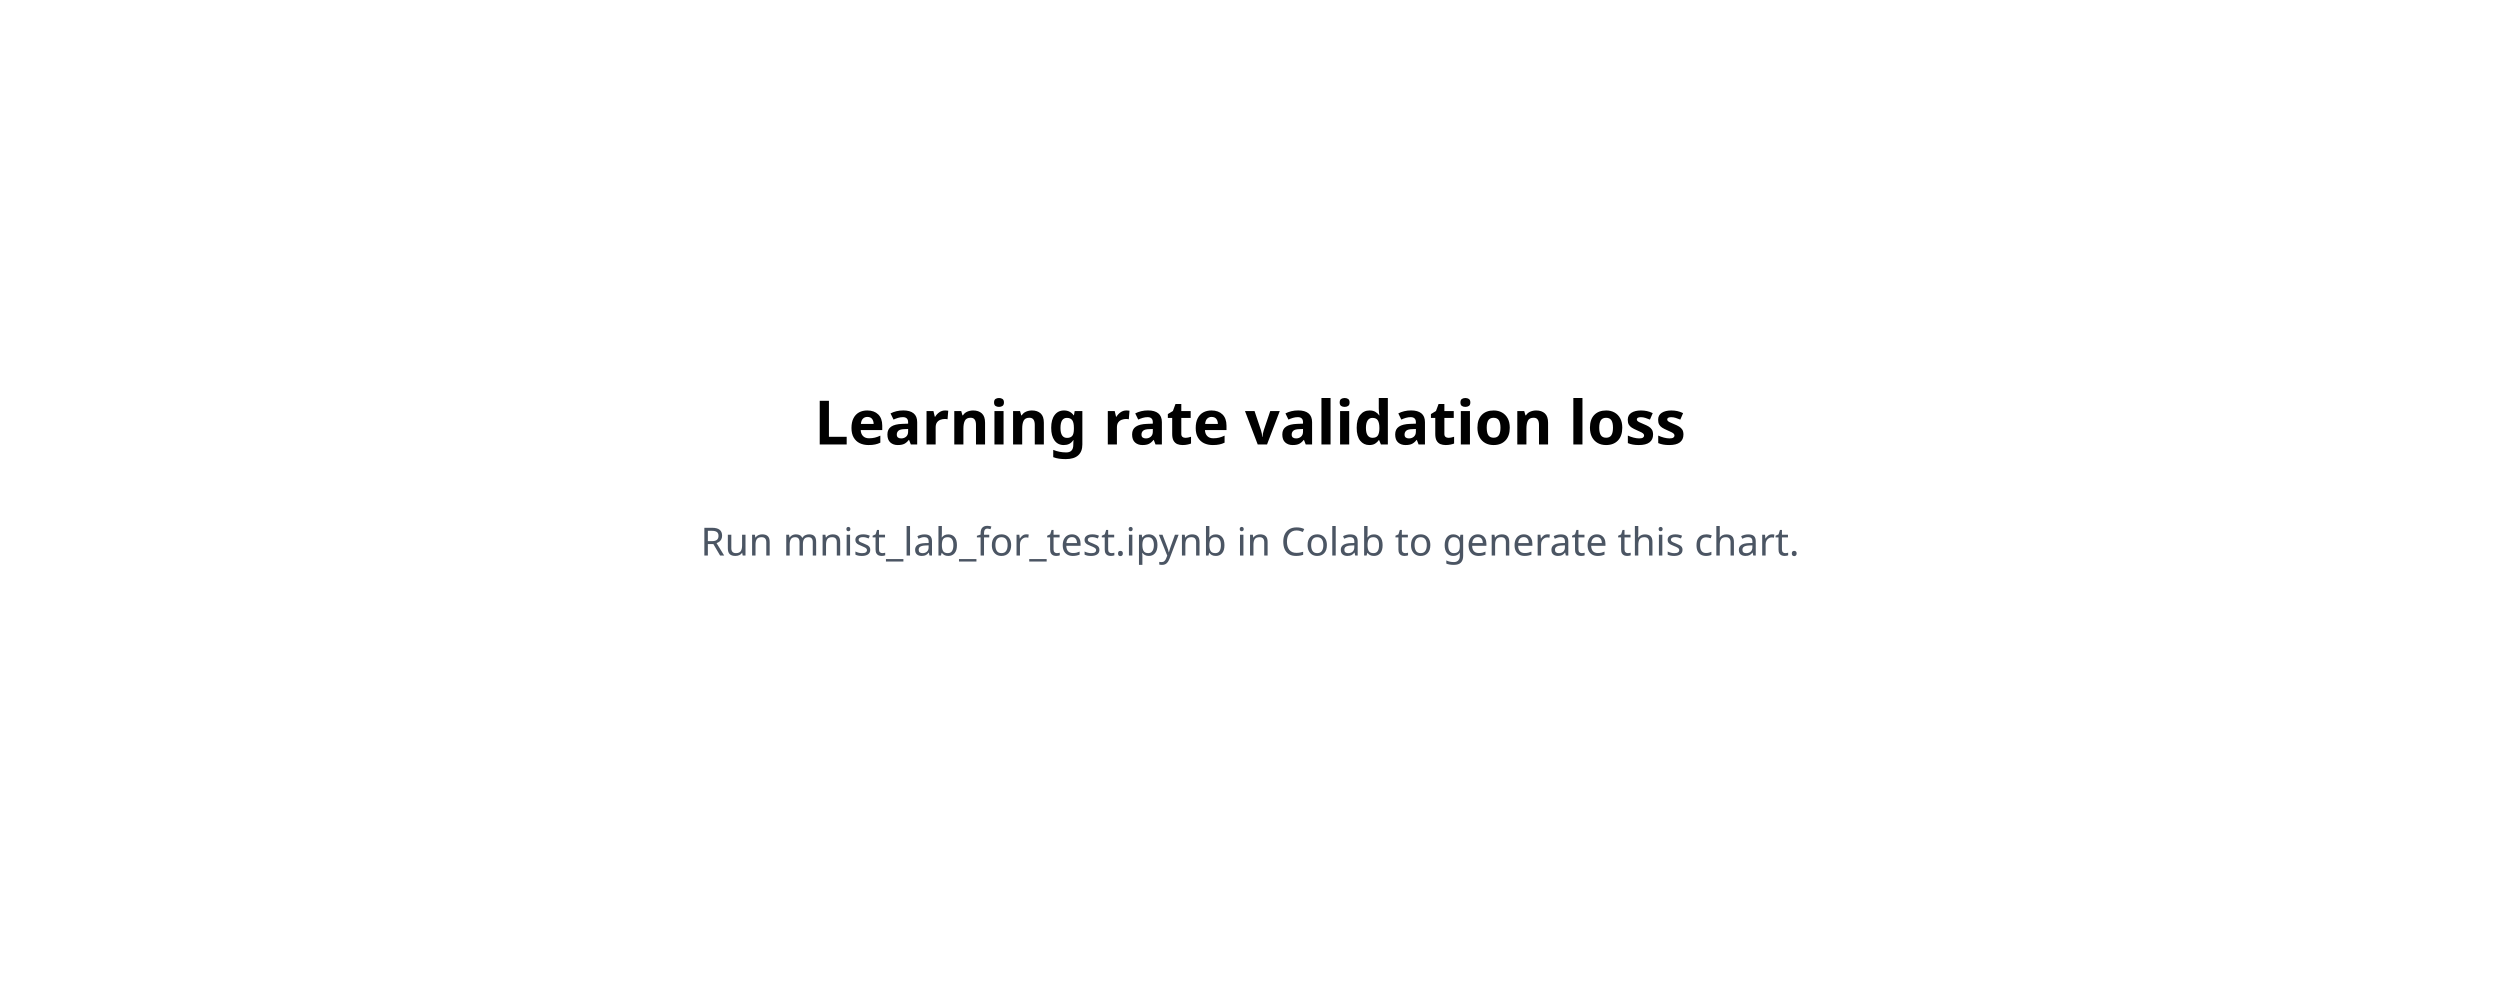
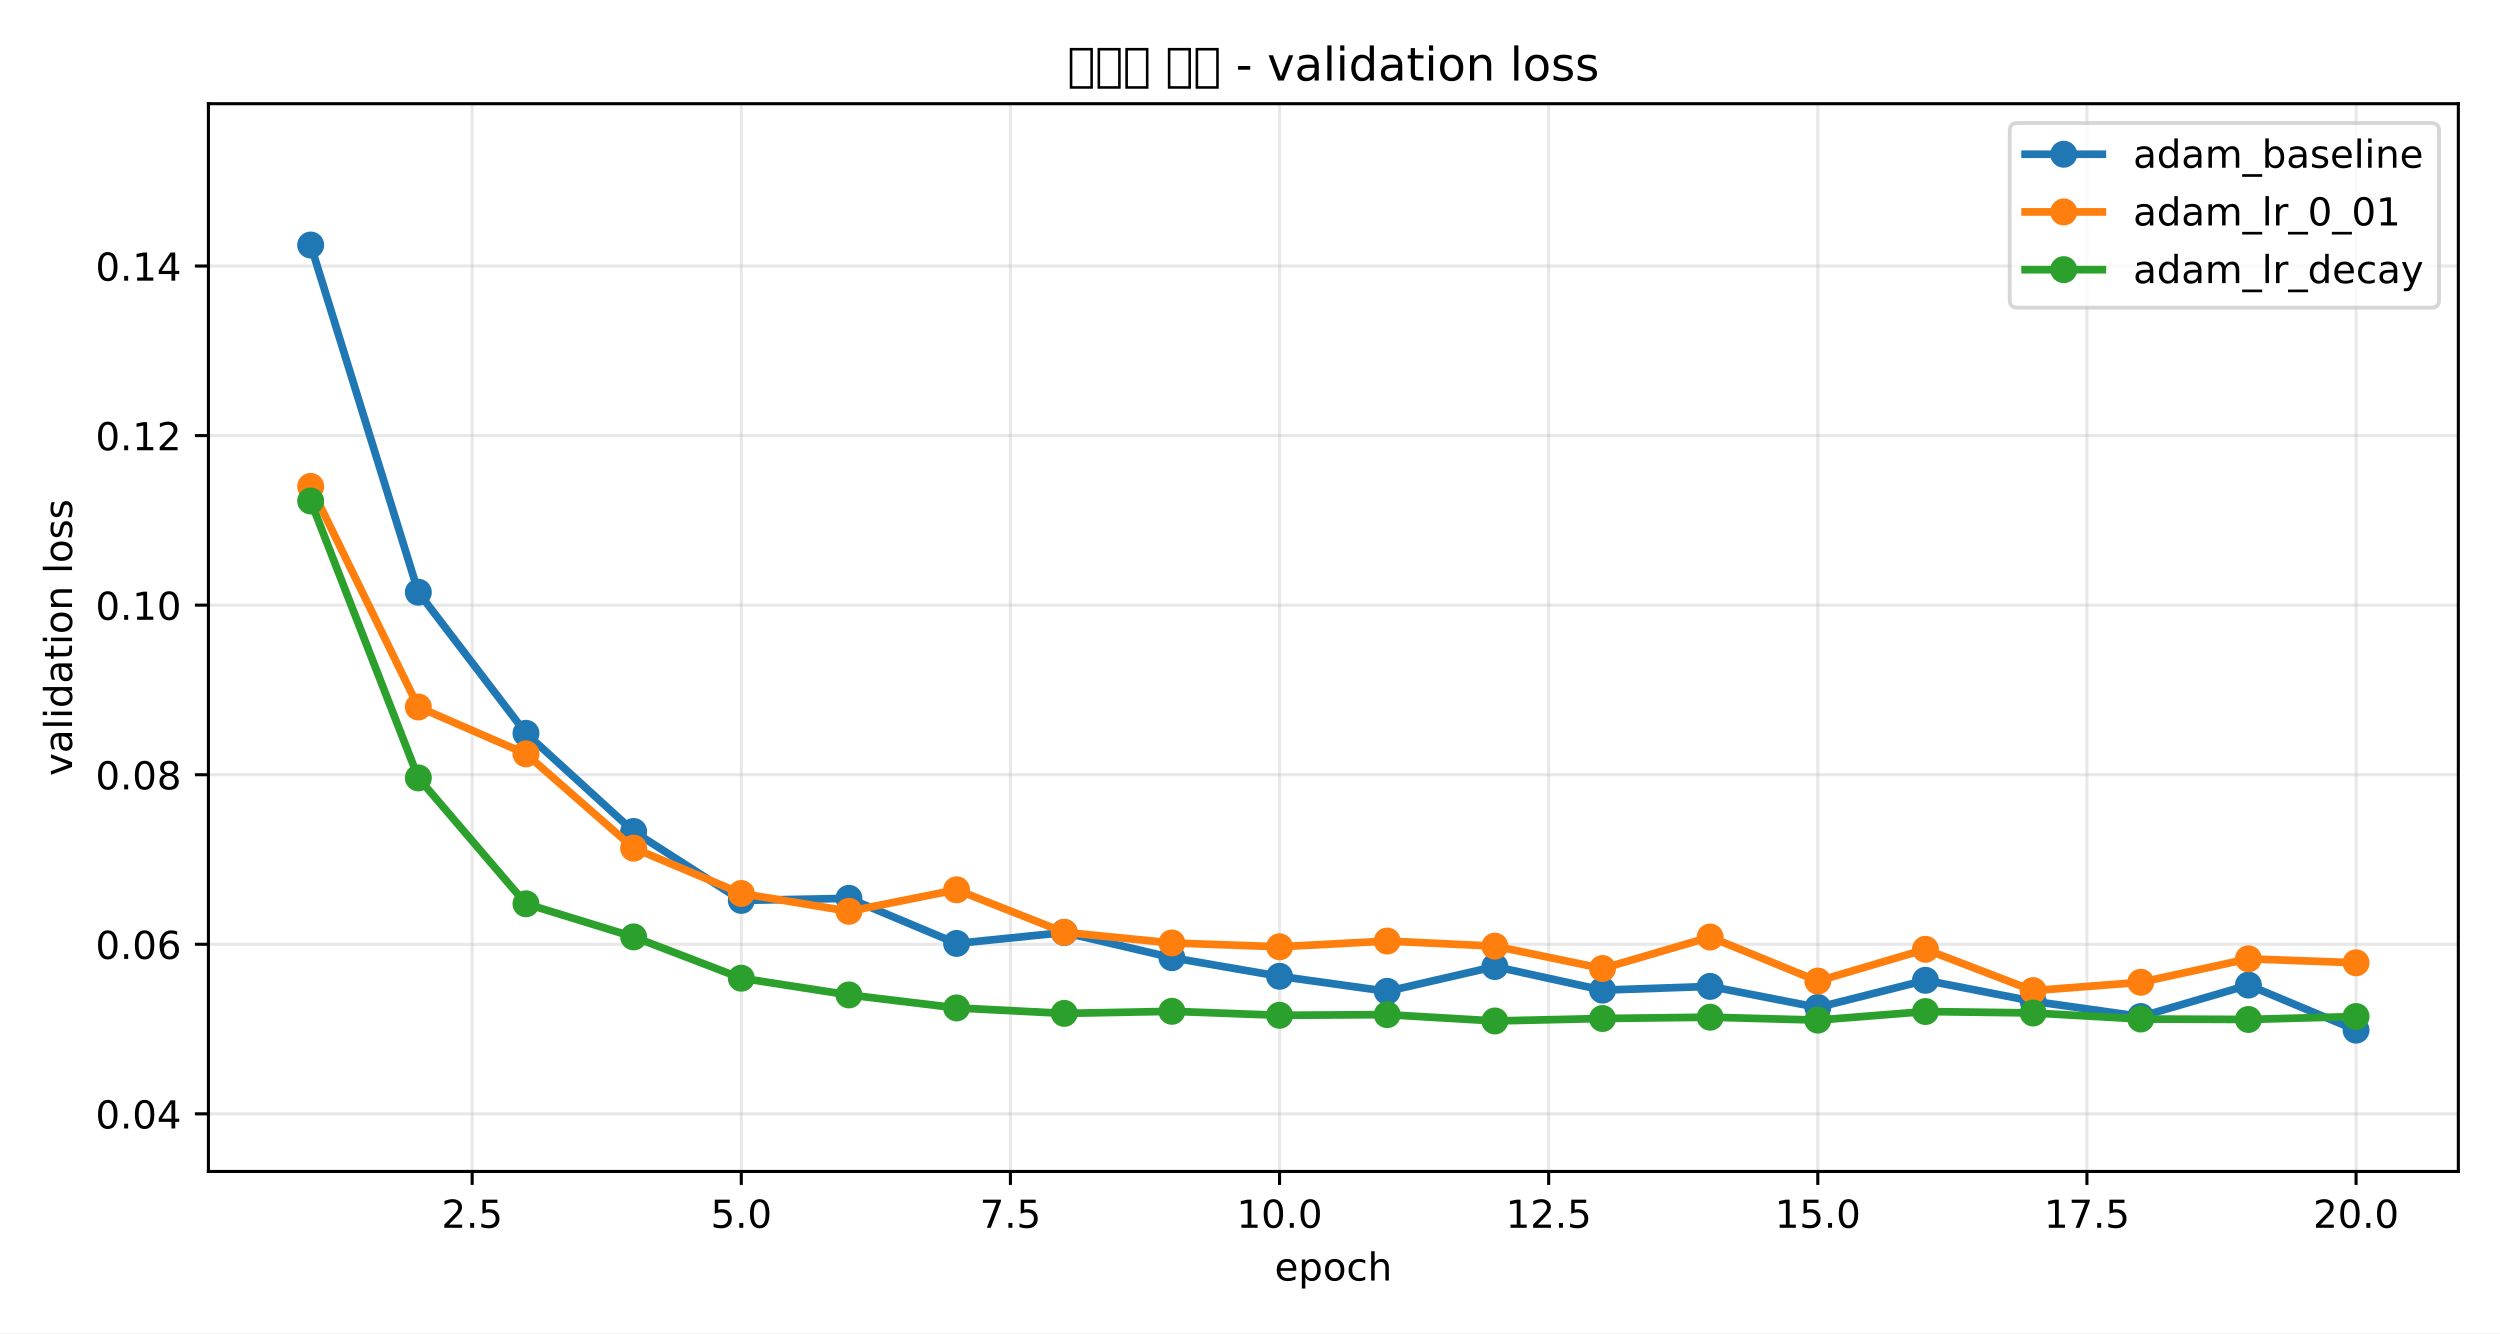
- <svg xmlns="http://www.w3.org/2000/svg" width="900" height="360" viewBox="0 0 900 360" role="img">
-   <rect width="100%" height="100%" fill="#ffffff" />
-   <text x="450" y="160" text-anchor="middle" font-family="sans-serif" font-size="22" font-weight="700">Learning rate validation loss</text>
-   <text x="450" y="200" text-anchor="middle" font-family="sans-serif" font-size="14" fill="#4b5563">Run mnist_lab_for_test.ipynb in Colab to generate this chart.</text>
+ <svg xmlns="http://www.w3.org/2000/svg" xmlns:xlink="http://www.w3.org/1999/xlink" width="648pt" height="345.6pt" viewBox="0 0 648 345.6" version="1.1">
+   <defs>
+     <style type="text/css">*{stroke-linejoin: round; stroke-linecap: butt}</style>
+   </defs>
+   <g id="figure_1">
+     <g id="patch_1">
+       <path d="M 0 345.6 L 648 345.6 L 648 0 L 0 0 z " style="fill: #ffffff" />
+     </g>
+     <g id="axes_1">
+       <g id="patch_2">
+         <path d="M 54.02 303.64 L 637.2 303.64 L 637.2 26.88 L 54.02 26.88 z " style="fill: #ffffff" />
+       </g>
+       <g id="matplotlib.axis_1">
+         <g id="xtick_1">
+           <g id="line2d_1">
+             <path d="M 122.383 303.64 L 122.383 26.88 " clip-path="url(#p89ee1fbe6e)" style="fill: none; stroke: #b0b0b0; stroke-opacity: 0.3; stroke-width: 0.8; stroke-linecap: square" />
+           </g>
+           <g id="line2d_2">
+             <defs>
+               <path id="m2cfaa2ba44" d="M 0 0 L 0 3.5 " style="stroke: #000000; stroke-width: 0.8" />
+             </defs>
+             <g>
+               <use xlink:href="#m2cfaa2ba44" x="122.383" y="303.64" style="stroke: #000000; stroke-width: 0.8" />
+             </g>
+           </g>
+           <g id="text_1">
+             <g transform="translate(114.4316 318.2384) scale(0.1 -0.1)">
+               <defs>
+                 <path id="DejaVuSans-32" d="M 1228 531 L 3431 531 L 3431 0 L 469 0 L 469 531 Q 828 903 1448 1529 Q 2069 2156 2228 2338 Q 2531 2678 2651 2914 Q 2772 3150 2772 3378 Q 2772 3750 2511 3984 Q 2250 4219 1831 4219 Q 1534 4219 1204 4116 Q 875 4013 500 3803 L 500 4441 Q 881 4594 1212 4672 Q 1544 4750 1819 4750 Q 2544 4750 2975 4387 Q 3406 4025 3406 3419 Q 3406 3131 3298 2873 Q 3191 2616 2906 2266 Q 2828 2175 2409 1742 Q 1991 1309 1228 531 z " transform="scale(0.015625)" />
+                 <path id="DejaVuSans-2e" d="M 684 794 L 1344 794 L 1344 0 L 684 0 L 684 794 z " transform="scale(0.015625)" />
+                 <path id="DejaVuSans-35" d="M 691 4666 L 3169 4666 L 3169 4134 L 1269 4134 L 1269 2991 Q 1406 3038 1543 3061 Q 1681 3084 1819 3084 Q 2600 3084 3056 2656 Q 3513 2228 3513 1497 Q 3513 744 3044 326 Q 2575 -91 1722 -91 Q 1428 -91 1123 -41 Q 819 9 494 109 L 494 744 Q 775 591 1075 516 Q 1375 441 1709 441 Q 2250 441 2565 725 Q 2881 1009 2881 1497 Q 2881 1984 2565 2268 Q 2250 2553 1709 2553 Q 1456 2553 1204 2497 Q 953 2441 691 2322 L 691 4666 z " transform="scale(0.015625)" />
+               </defs>
+               <use xlink:href="#DejaVuSans-32" />
+               <use xlink:href="#DejaVuSans-2e" transform="translate(63.62305 0)" />
+               <use xlink:href="#DejaVuSans-35" transform="translate(95.41016 0)" />
+             </g>
+           </g>
+         </g>
+         <g id="xtick_2">
+           <g id="line2d_3">
+             <path d="M 192.142 303.64 L 192.142 26.88 " clip-path="url(#p89ee1fbe6e)" style="fill: none; stroke: #b0b0b0; stroke-opacity: 0.3; stroke-width: 0.8; stroke-linecap: square" />
+           </g>
+           <g id="line2d_4">
+             <g>
+               <use xlink:href="#m2cfaa2ba44" x="192.142" y="303.64" style="stroke: #000000; stroke-width: 0.8" />
+             </g>
+           </g>
+           <g id="text_2">
+             <g transform="translate(184.19 318.2384) scale(0.1 -0.1)">
+               <defs>
+                 <path id="DejaVuSans-30" d="M 2034 4250 Q 1547 4250 1301 3770 Q 1056 3291 1056 2328 Q 1056 1369 1301 889 Q 1547 409 2034 409 Q 2525 409 2770 889 Q 3016 1369 3016 2328 Q 3016 3291 2770 3770 Q 2525 4250 2034 4250 z M 2034 4750 Q 2819 4750 3233 4129 Q 3647 3509 3647 2328 Q 3647 1150 3233 529 Q 2819 -91 2034 -91 Q 1250 -91 836 529 Q 422 1150 422 2328 Q 422 3509 836 4129 Q 1250 4750 2034 4750 z " transform="scale(0.015625)" />
+               </defs>
+               <use xlink:href="#DejaVuSans-35" />
+               <use xlink:href="#DejaVuSans-2e" transform="translate(63.62305 0)" />
+               <use xlink:href="#DejaVuSans-30" transform="translate(95.41016 0)" />
+             </g>
+           </g>
+         </g>
+         <g id="xtick_3">
+           <g id="line2d_5">
+             <path d="M 261.9 303.64 L 261.9 26.88 " clip-path="url(#p89ee1fbe6e)" style="fill: none; stroke: #b0b0b0; stroke-opacity: 0.3; stroke-width: 0.8; stroke-linecap: square" />
+           </g>
+           <g id="line2d_6">
+             <g>
+               <use xlink:href="#m2cfaa2ba44" x="261.9" y="303.64" style="stroke: #000000; stroke-width: 0.8" />
+             </g>
+           </g>
+           <g id="text_3">
+             <g transform="translate(253.9484 318.2384) scale(0.1 -0.1)">
+               <defs>
+                 <path id="DejaVuSans-37" d="M 525 4666 L 3525 4666 L 3525 4397 L 1831 0 L 1172 0 L 2766 4134 L 525 4134 L 525 4666 z " transform="scale(0.015625)" />
+               </defs>
+               <use xlink:href="#DejaVuSans-37" />
+               <use xlink:href="#DejaVuSans-2e" transform="translate(63.62305 0)" />
+               <use xlink:href="#DejaVuSans-35" transform="translate(95.41016 0)" />
+             </g>
+           </g>
+         </g>
+         <g id="xtick_4">
+           <g id="line2d_7">
+             <path d="M 331.658 303.64 L 331.658 26.88 " clip-path="url(#p89ee1fbe6e)" style="fill: none; stroke: #b0b0b0; stroke-opacity: 0.3; stroke-width: 0.8; stroke-linecap: square" />
+           </g>
+           <g id="line2d_8">
+             <g>
+               <use xlink:href="#m2cfaa2ba44" x="331.658" y="303.64" style="stroke: #000000; stroke-width: 0.8" />
+             </g>
+           </g>
+           <g id="text_4">
+             <g transform="translate(320.5255 318.2384) scale(0.1 -0.1)">
+               <defs>
+                 <path id="DejaVuSans-31" d="M 794 531 L 1825 531 L 1825 4091 L 703 3866 L 703 4441 L 1819 4666 L 2450 4666 L 2450 531 L 3481 531 L 3481 0 L 794 0 L 794 531 z " transform="scale(0.015625)" />
+               </defs>
+               <use xlink:href="#DejaVuSans-31" />
+               <use xlink:href="#DejaVuSans-30" transform="translate(63.62305 0)" />
+               <use xlink:href="#DejaVuSans-2e" transform="translate(127.2461 0)" />
+               <use xlink:href="#DejaVuSans-30" transform="translate(159.0332 0)" />
+             </g>
+           </g>
+         </g>
+         <g id="xtick_5">
+           <g id="line2d_9">
+             <path d="M 401.417 303.64 L 401.417 26.88 " clip-path="url(#p89ee1fbe6e)" style="fill: none; stroke: #b0b0b0; stroke-opacity: 0.3; stroke-width: 0.8; stroke-linecap: square" />
+           </g>
+           <g id="line2d_10">
+             <g>
+               <use xlink:href="#m2cfaa2ba44" x="401.417" y="303.64" style="stroke: #000000; stroke-width: 0.8" />
+             </g>
+           </g>
+           <g id="text_5">
+             <g transform="translate(390.2839 318.2384) scale(0.1 -0.1)">
+               <use xlink:href="#DejaVuSans-31" />
+               <use xlink:href="#DejaVuSans-32" transform="translate(63.62305 0)" />
+               <use xlink:href="#DejaVuSans-2e" transform="translate(127.2461 0)" />
+               <use xlink:href="#DejaVuSans-35" transform="translate(159.0332 0)" />
+             </g>
+           </g>
+         </g>
+         <g id="xtick_6">
+           <g id="line2d_11">
+             <path d="M 471.175 303.64 L 471.175 26.88 " clip-path="url(#p89ee1fbe6e)" style="fill: none; stroke: #b0b0b0; stroke-opacity: 0.3; stroke-width: 0.8; stroke-linecap: square" />
+           </g>
+           <g id="line2d_12">
+             <g>
+               <use xlink:href="#m2cfaa2ba44" x="471.175" y="303.64" style="stroke: #000000; stroke-width: 0.8" />
+             </g>
+           </g>
+           <g id="text_6">
+             <g transform="translate(460.0423 318.2384) scale(0.1 -0.1)">
+               <use xlink:href="#DejaVuSans-31" />
+               <use xlink:href="#DejaVuSans-35" transform="translate(63.62305 0)" />
+               <use xlink:href="#DejaVuSans-2e" transform="translate(127.2461 0)" />
+               <use xlink:href="#DejaVuSans-30" transform="translate(159.0332 0)" />
+             </g>
+           </g>
+         </g>
+         <g id="xtick_7">
+           <g id="line2d_13">
+             <path d="M 540.933 303.64 L 540.933 26.88 " clip-path="url(#p89ee1fbe6e)" style="fill: none; stroke: #b0b0b0; stroke-opacity: 0.3; stroke-width: 0.8; stroke-linecap: square" />
+           </g>
+           <g id="line2d_14">
+             <g>
+               <use xlink:href="#m2cfaa2ba44" x="540.933" y="303.64" style="stroke: #000000; stroke-width: 0.8" />
+             </g>
+           </g>
+           <g id="text_7">
+             <g transform="translate(529.8006 318.2384) scale(0.1 -0.1)">
+               <use xlink:href="#DejaVuSans-31" />
+               <use xlink:href="#DejaVuSans-37" transform="translate(63.62305 0)" />
+               <use xlink:href="#DejaVuSans-2e" transform="translate(127.2461 0)" />
+               <use xlink:href="#DejaVuSans-35" transform="translate(159.0332 0)" />
+             </g>
+           </g>
+         </g>
+         <g id="xtick_8">
+           <g id="line2d_15">
+             <path d="M 610.692 303.64 L 610.692 26.88 " clip-path="url(#p89ee1fbe6e)" style="fill: none; stroke: #b0b0b0; stroke-opacity: 0.3; stroke-width: 0.8; stroke-linecap: square" />
+           </g>
+           <g id="line2d_16">
+             <g>
+               <use xlink:href="#m2cfaa2ba44" x="610.692" y="303.64" style="stroke: #000000; stroke-width: 0.8" />
+             </g>
+           </g>
+           <g id="text_8">
+             <g transform="translate(599.559 318.2384) scale(0.1 -0.1)">
+               <use xlink:href="#DejaVuSans-32" />
+               <use xlink:href="#DejaVuSans-30" transform="translate(63.62305 0)" />
+               <use xlink:href="#DejaVuSans-2e" transform="translate(127.2461 0)" />
+               <use xlink:href="#DejaVuSans-30" transform="translate(159.0332 0)" />
+             </g>
+           </g>
+         </g>
+         <g id="text_9">
+           <g transform="translate(330.3819 331.9166) scale(0.1 -0.1)">
+             <defs>
+               <path id="DejaVuSans-65" d="M 3597 1894 L 3597 1613 L 953 1613 Q 991 1019 1311 708 Q 1631 397 2203 397 Q 2534 397 2845 478 Q 3156 559 3463 722 L 3463 178 Q 3153 47 2828 -22 Q 2503 -91 2169 -91 Q 1331 -91 842 396 Q 353 884 353 1716 Q 353 2575 817 3079 Q 1281 3584 2069 3584 Q 2775 3584 3186 3129 Q 3597 2675 3597 1894 z M 3022 2063 Q 3016 2534 2758 2815 Q 2500 3097 2075 3097 Q 1594 3097 1305 2825 Q 1016 2553 972 2059 L 3022 2063 z " transform="scale(0.015625)" />
+               <path id="DejaVuSans-70" d="M 1159 525 L 1159 -1331 L 581 -1331 L 581 3500 L 1159 3500 L 1159 2969 Q 1341 3281 1617 3432 Q 1894 3584 2278 3584 Q 2916 3584 3314 3078 Q 3713 2572 3713 1747 Q 3713 922 3314 415 Q 2916 -91 2278 -91 Q 1894 -91 1617 61 Q 1341 213 1159 525 z M 3116 1747 Q 3116 2381 2855 2742 Q 2594 3103 2138 3103 Q 1681 3103 1420 2742 Q 1159 2381 1159 1747 Q 1159 1113 1420 752 Q 1681 391 2138 391 Q 2594 391 2855 752 Q 3116 1113 3116 1747 z " transform="scale(0.015625)" />
+               <path id="DejaVuSans-6f" d="M 1959 3097 Q 1497 3097 1228 2736 Q 959 2375 959 1747 Q 959 1119 1226 758 Q 1494 397 1959 397 Q 2419 397 2687 759 Q 2956 1122 2956 1747 Q 2956 2369 2687 2733 Q 2419 3097 1959 3097 z M 1959 3584 Q 2709 3584 3137 3096 Q 3566 2609 3566 1747 Q 3566 888 3137 398 Q 2709 -91 1959 -91 Q 1206 -91 779 398 Q 353 888 353 1747 Q 353 2609 779 3096 Q 1206 3584 1959 3584 z " transform="scale(0.015625)" />
+               <path id="DejaVuSans-63" d="M 3122 3366 L 3122 2828 Q 2878 2963 2633 3030 Q 2388 3097 2138 3097 Q 1578 3097 1268 2742 Q 959 2388 959 1747 Q 959 1106 1268 751 Q 1578 397 2138 397 Q 2388 397 2633 464 Q 2878 531 3122 666 L 3122 134 Q 2881 22 2623 -34 Q 2366 -91 2075 -91 Q 1284 -91 818 406 Q 353 903 353 1747 Q 353 2603 823 3093 Q 1294 3584 2113 3584 Q 2378 3584 2631 3529 Q 2884 3475 3122 3366 z " transform="scale(0.015625)" />
+               <path id="DejaVuSans-68" d="M 3513 2113 L 3513 0 L 2938 0 L 2938 2094 Q 2938 2591 2744 2837 Q 2550 3084 2163 3084 Q 1697 3084 1428 2787 Q 1159 2491 1159 1978 L 1159 0 L 581 0 L 581 4863 L 1159 4863 L 1159 2956 Q 1366 3272 1645 3428 Q 1925 3584 2291 3584 Q 2894 3584 3203 3211 Q 3513 2838 3513 2113 z " transform="scale(0.015625)" />
+             </defs>
+             <use xlink:href="#DejaVuSans-65" />
+             <use xlink:href="#DejaVuSans-70" transform="translate(61.52344 0)" />
+             <use xlink:href="#DejaVuSans-6f" transform="translate(125 0)" />
+             <use xlink:href="#DejaVuSans-63" transform="translate(186.1816 0)" />
+             <use xlink:href="#DejaVuSans-68" transform="translate(241.1621 0)" />
+           </g>
+         </g>
+       </g>
+       <g id="matplotlib.axis_2">
+         <g id="ytick_1">
+           <g id="line2d_17">
+             <path d="M 54.02 288.706 L 637.2 288.706 " clip-path="url(#p89ee1fbe6e)" style="fill: none; stroke: #b0b0b0; stroke-opacity: 0.3; stroke-width: 0.8; stroke-linecap: square" />
+           </g>
+           <g id="line2d_18">
+             <defs>
+               <path id="m481a9bed30" d="M 0 0 L -3.5 0 " style="stroke: #000000; stroke-width: 0.8" />
+             </defs>
+             <g>
+               <use xlink:href="#m481a9bed30" x="54.02" y="288.706" style="stroke: #000000; stroke-width: 0.8" />
+             </g>
+           </g>
+           <g id="text_10">
+             <g transform="translate(24.75437 292.5048) scale(0.1 -0.1)">
+               <defs>
+                 <path id="DejaVuSans-34" d="M 2419 4116 L 825 1625 L 2419 1625 L 2419 4116 z M 2253 4666 L 3047 4666 L 3047 1625 L 3713 1625 L 3713 1100 L 3047 1100 L 3047 0 L 2419 0 L 2419 1100 L 313 1100 L 313 1709 L 2253 4666 z " transform="scale(0.015625)" />
+               </defs>
+               <use xlink:href="#DejaVuSans-30" />
+               <use xlink:href="#DejaVuSans-2e" transform="translate(63.62305 0)" />
+               <use xlink:href="#DejaVuSans-30" transform="translate(95.41016 0)" />
+               <use xlink:href="#DejaVuSans-34" transform="translate(159.0332 0)" />
+             </g>
+           </g>
+         </g>
+         <g id="ytick_2">
+           <g id="line2d_19">
+             <path d="M 54.02 244.755 L 637.2 244.755 " clip-path="url(#p89ee1fbe6e)" style="fill: none; stroke: #b0b0b0; stroke-opacity: 0.3; stroke-width: 0.8; stroke-linecap: square" />
+           </g>
+           <g id="line2d_20">
+             <g>
+               <use xlink:href="#m481a9bed30" x="54.02" y="244.755" style="stroke: #000000; stroke-width: 0.8" />
+             </g>
+           </g>
+           <g id="text_11">
+             <g transform="translate(24.75437 248.5544) scale(0.1 -0.1)">
+               <defs>
+                 <path id="DejaVuSans-36" d="M 2113 2584 Q 1688 2584 1439 2293 Q 1191 2003 1191 1497 Q 1191 994 1439 701 Q 1688 409 2113 409 Q 2538 409 2786 701 Q 3034 994 3034 1497 Q 3034 2003 2786 2293 Q 2538 2584 2113 2584 z M 3366 4563 L 3366 3988 Q 3128 4100 2886 4159 Q 2644 4219 2406 4219 Q 1781 4219 1451 3797 Q 1122 3375 1075 2522 Q 1259 2794 1537 2939 Q 1816 3084 2150 3084 Q 2853 3084 3261 2657 Q 3669 2231 3669 1497 Q 3669 778 3244 343 Q 2819 -91 2113 -91 Q 1303 -91 875 529 Q 447 1150 447 2328 Q 447 3434 972 4092 Q 1497 4750 2381 4750 Q 2619 4750 2861 4703 Q 3103 4656 3366 4563 z " transform="scale(0.015625)" />
+               </defs>
+               <use xlink:href="#DejaVuSans-30" />
+               <use xlink:href="#DejaVuSans-2e" transform="translate(63.62305 0)" />
+               <use xlink:href="#DejaVuSans-30" transform="translate(95.41016 0)" />
+               <use xlink:href="#DejaVuSans-36" transform="translate(159.0332 0)" />
+             </g>
+           </g>
+         </g>
+         <g id="ytick_3">
+           <g id="line2d_21">
+             <path d="M 54.02 200.805 L 637.2 200.805 " clip-path="url(#p89ee1fbe6e)" style="fill: none; stroke: #b0b0b0; stroke-opacity: 0.3; stroke-width: 0.8; stroke-linecap: square" />
+           </g>
+           <g id="line2d_22">
+             <g>
+               <use xlink:href="#m481a9bed30" x="54.02" y="200.805" style="stroke: #000000; stroke-width: 0.8" />
+             </g>
+           </g>
+           <g id="text_12">
+             <g transform="translate(24.75437 204.6041) scale(0.1 -0.1)">
+               <defs>
+                 <path id="DejaVuSans-38" d="M 2034 2216 Q 1584 2216 1326 1975 Q 1069 1734 1069 1313 Q 1069 891 1326 650 Q 1584 409 2034 409 Q 2484 409 2743 651 Q 3003 894 3003 1313 Q 3003 1734 2745 1975 Q 2488 2216 2034 2216 z M 1403 2484 Q 997 2584 770 2862 Q 544 3141 544 3541 Q 544 4100 942 4425 Q 1341 4750 2034 4750 Q 2731 4750 3128 4425 Q 3525 4100 3525 3541 Q 3525 3141 3298 2862 Q 3072 2584 2669 2484 Q 3125 2378 3379 2068 Q 3634 1759 3634 1313 Q 3634 634 3220 271 Q 2806 -91 2034 -91 Q 1263 -91 848 271 Q 434 634 434 1313 Q 434 1759 690 2068 Q 947 2378 1403 2484 z M 1172 3481 Q 1172 3119 1398 2916 Q 1625 2713 2034 2713 Q 2441 2713 2670 2916 Q 2900 3119 2900 3481 Q 2900 3844 2670 4047 Q 2441 4250 2034 4250 Q 1625 4250 1398 4047 Q 1172 3844 1172 3481 z " transform="scale(0.015625)" />
+               </defs>
+               <use xlink:href="#DejaVuSans-30" />
+               <use xlink:href="#DejaVuSans-2e" transform="translate(63.62305 0)" />
+               <use xlink:href="#DejaVuSans-30" transform="translate(95.41016 0)" />
+               <use xlink:href="#DejaVuSans-38" transform="translate(159.0332 0)" />
+             </g>
+           </g>
+         </g>
+         <g id="ytick_4">
+           <g id="line2d_23">
+             <path d="M 54.02 156.854 L 637.2 156.854 " clip-path="url(#p89ee1fbe6e)" style="fill: none; stroke: #b0b0b0; stroke-opacity: 0.3; stroke-width: 0.8; stroke-linecap: square" />
+           </g>
+           <g id="line2d_24">
+             <g>
+               <use xlink:href="#m481a9bed30" x="54.02" y="156.854" style="stroke: #000000; stroke-width: 0.8" />
+             </g>
+           </g>
+           <g id="text_13">
+             <g transform="translate(24.75437 160.6537) scale(0.1 -0.1)">
+               <use xlink:href="#DejaVuSans-30" />
+               <use xlink:href="#DejaVuSans-2e" transform="translate(63.62305 0)" />
+               <use xlink:href="#DejaVuSans-31" transform="translate(95.41016 0)" />
+               <use xlink:href="#DejaVuSans-30" transform="translate(159.0332 0)" />
+             </g>
+           </g>
+         </g>
+         <g id="ytick_5">
+           <g id="line2d_25">
+             <path d="M 54.02 112.904 L 637.2 112.904 " clip-path="url(#p89ee1fbe6e)" style="fill: none; stroke: #b0b0b0; stroke-opacity: 0.3; stroke-width: 0.8; stroke-linecap: square" />
+           </g>
+           <g id="line2d_26">
+             <g>
+               <use xlink:href="#m481a9bed30" x="54.02" y="112.904" style="stroke: #000000; stroke-width: 0.8" />
+             </g>
+           </g>
+           <g id="text_14">
+             <g transform="translate(24.75437 116.7034) scale(0.1 -0.1)">
+               <use xlink:href="#DejaVuSans-30" />
+               <use xlink:href="#DejaVuSans-2e" transform="translate(63.62305 0)" />
+               <use xlink:href="#DejaVuSans-31" transform="translate(95.41016 0)" />
+               <use xlink:href="#DejaVuSans-32" transform="translate(159.0332 0)" />
+             </g>
+           </g>
+         </g>
+         <g id="ytick_6">
+           <g id="line2d_27">
+             <path d="M 54.02 68.954 L 637.2 68.954 " clip-path="url(#p89ee1fbe6e)" style="fill: none; stroke: #b0b0b0; stroke-opacity: 0.3; stroke-width: 0.8; stroke-linecap: square" />
+           </g>
+           <g id="line2d_28">
+             <g>
+               <use xlink:href="#m481a9bed30" x="54.02" y="68.954" style="stroke: #000000; stroke-width: 0.8" />
+             </g>
+           </g>
+           <g id="text_15">
+             <g transform="translate(24.75437 72.753) scale(0.1 -0.1)">
+               <use xlink:href="#DejaVuSans-30" />
+               <use xlink:href="#DejaVuSans-2e" transform="translate(63.62305 0)" />
+               <use xlink:href="#DejaVuSans-31" transform="translate(95.41016 0)" />
+               <use xlink:href="#DejaVuSans-34" transform="translate(159.0332 0)" />
+             </g>
+           </g>
+         </g>
+         <g id="text_16">
+           <g transform="translate(18.67469 201.1241) rotate(-90) scale(0.1 -0.1)">
+             <defs>
+               <path id="DejaVuSans-76" d="M 191 3500 L 800 3500 L 1894 563 L 2988 3500 L 3597 3500 L 2284 0 L 1503 0 L 191 3500 z " transform="scale(0.015625)" />
+               <path id="DejaVuSans-61" d="M 2194 1759 Q 1497 1759 1228 1600 Q 959 1441 959 1056 Q 959 750 1161 570 Q 1363 391 1709 391 Q 2188 391 2477 730 Q 2766 1069 2766 1631 L 2766 1759 L 2194 1759 z M 3341 1997 L 3341 0 L 2766 0 L 2766 531 Q 2569 213 2275 61 Q 1981 -91 1556 -91 Q 1019 -91 701 211 Q 384 513 384 1019 Q 384 1609 779 1909 Q 1175 2209 1959 2209 L 2766 2209 L 2766 2266 Q 2766 2663 2505 2880 Q 2244 3097 1772 3097 Q 1472 3097 1187 3025 Q 903 2953 641 2809 L 641 3341 Q 956 3463 1253 3523 Q 1550 3584 1831 3584 Q 2591 3584 2966 3190 Q 3341 2797 3341 1997 z " transform="scale(0.015625)" />
+               <path id="DejaVuSans-6c" d="M 603 4863 L 1178 4863 L 1178 0 L 603 0 L 603 4863 z " transform="scale(0.015625)" />
+               <path id="DejaVuSans-69" d="M 603 3500 L 1178 3500 L 1178 0 L 603 0 L 603 3500 z M 603 4863 L 1178 4863 L 1178 4134 L 603 4134 L 603 4863 z " transform="scale(0.015625)" />
+               <path id="DejaVuSans-64" d="M 2906 2969 L 2906 4863 L 3481 4863 L 3481 0 L 2906 0 L 2906 525 Q 2725 213 2448 61 Q 2172 -91 1784 -91 Q 1150 -91 751 415 Q 353 922 353 1747 Q 353 2572 751 3078 Q 1150 3584 1784 3584 Q 2172 3584 2448 3432 Q 2725 3281 2906 2969 z M 947 1747 Q 947 1113 1208 752 Q 1469 391 1925 391 Q 2381 391 2643 752 Q 2906 1113 2906 1747 Q 2906 2381 2643 2742 Q 2381 3103 1925 3103 Q 1469 3103 1208 2742 Q 947 2381 947 1747 z " transform="scale(0.015625)" />
+               <path id="DejaVuSans-74" d="M 1172 4494 L 1172 3500 L 2356 3500 L 2356 3053 L 1172 3053 L 1172 1153 Q 1172 725 1289 603 Q 1406 481 1766 481 L 2356 481 L 2356 0 L 1766 0 Q 1100 0 847 248 Q 594 497 594 1153 L 594 3053 L 172 3053 L 172 3500 L 594 3500 L 594 4494 L 1172 4494 z " transform="scale(0.015625)" />
+               <path id="DejaVuSans-6e" d="M 3513 2113 L 3513 0 L 2938 0 L 2938 2094 Q 2938 2591 2744 2837 Q 2550 3084 2163 3084 Q 1697 3084 1428 2787 Q 1159 2491 1159 1978 L 1159 0 L 581 0 L 581 3500 L 1159 3500 L 1159 2956 Q 1366 3272 1645 3428 Q 1925 3584 2291 3584 Q 2894 3584 3203 3211 Q 3513 2838 3513 2113 z " transform="scale(0.015625)" />
+               <path id="DejaVuSans-20" transform="scale(0.015625)" />
+               <path id="DejaVuSans-73" d="M 2834 3397 L 2834 2853 Q 2591 2978 2328 3040 Q 2066 3103 1784 3103 Q 1356 3103 1142 2972 Q 928 2841 928 2578 Q 928 2378 1081 2264 Q 1234 2150 1697 2047 L 1894 2003 Q 2506 1872 2764 1633 Q 3022 1394 3022 966 Q 3022 478 2636 193 Q 2250 -91 1575 -91 Q 1294 -91 989 -36 Q 684 19 347 128 L 347 722 Q 666 556 975 473 Q 1284 391 1588 391 Q 1994 391 2212 530 Q 2431 669 2431 922 Q 2431 1156 2273 1281 Q 2116 1406 1581 1522 L 1381 1569 Q 847 1681 609 1914 Q 372 2147 372 2553 Q 372 3047 722 3315 Q 1072 3584 1716 3584 Q 2034 3584 2315 3537 Q 2597 3491 2834 3397 z " transform="scale(0.015625)" />
+             </defs>
+             <use xlink:href="#DejaVuSans-76" />
+             <use xlink:href="#DejaVuSans-61" transform="translate(59.17969 0)" />
+             <use xlink:href="#DejaVuSans-6c" transform="translate(120.459 0)" />
+             <use xlink:href="#DejaVuSans-69" transform="translate(148.2422 0)" />
+             <use xlink:href="#DejaVuSans-64" transform="translate(176.0254 0)" />
+             <use xlink:href="#DejaVuSans-61" transform="translate(239.502 0)" />
+             <use xlink:href="#DejaVuSans-74" transform="translate(300.7812 0)" />
+             <use xlink:href="#DejaVuSans-69" transform="translate(339.9902 0)" />
+             <use xlink:href="#DejaVuSans-6f" transform="translate(367.7734 0)" />
+             <use xlink:href="#DejaVuSans-6e" transform="translate(428.9551 0)" />
+             <use xlink:href="#DejaVuSans-20" transform="translate(492.334 0)" />
+             <use xlink:href="#DejaVuSans-6c" transform="translate(524.1211 0)" />
+             <use xlink:href="#DejaVuSans-6f" transform="translate(551.9043 0)" />
+             <use xlink:href="#DejaVuSans-73" transform="translate(613.0859 0)" />
+             <use xlink:href="#DejaVuSans-73" transform="translate(665.1855 0)" />
+           </g>
+         </g>
+       </g>
+       <g id="line2d_29">
+         <path d="M 80.528 63.51 L 108.432 153.504 L 136.335 190.075 L 164.238 215.521 L 192.142 233.389 L 220.045 232.848 L 247.948 244.541 L 275.852 241.701 L 303.755 248.235 L 331.658 253.058 L 359.562 256.951 L 387.465 250.531 L 415.368 256.646 L 443.272 255.674 L 471.175 261.133 L 499.078 254.098 L 526.982 259.535 L 554.885 263.484 L 582.788 255.332 L 610.692 267.01 " clip-path="url(#p89ee1fbe6e)" style="fill: none; stroke: #1f77b4; stroke-width: 2; stroke-linecap: square" />
+         <defs>
+           <path id="m31befcd20c" d="M 0 3 C 0.796 3 1.559 2.684 2.121 2.121 C 2.684 1.559 3 0.796 3 0 C 3 -0.796 2.684 -1.559 2.121 -2.121 C 1.559 -2.684 0.796 -3 0 -3 C -0.796 -3 -1.559 -2.684 -2.121 -2.121 C -2.684 -1.559 -3 -0.796 -3 0 C -3 0.796 -2.684 1.559 -2.121 2.121 C -1.559 2.684 -0.796 3 0 3 z " style="stroke: #1f77b4" />
+         </defs>
+         <g clip-path="url(#p89ee1fbe6e)">
+           <use xlink:href="#m31befcd20c" x="80.528" y="63.51" style="fill: #1f77b4; stroke: #1f77b4" />
+           <use xlink:href="#m31befcd20c" x="108.432" y="153.504" style="fill: #1f77b4; stroke: #1f77b4" />
+           <use xlink:href="#m31befcd20c" x="136.335" y="190.075" style="fill: #1f77b4; stroke: #1f77b4" />
+           <use xlink:href="#m31befcd20c" x="164.238" y="215.521" style="fill: #1f77b4; stroke: #1f77b4" />
+           <use xlink:href="#m31befcd20c" x="192.142" y="233.389" style="fill: #1f77b4; stroke: #1f77b4" />
+           <use xlink:href="#m31befcd20c" x="220.045" y="232.848" style="fill: #1f77b4; stroke: #1f77b4" />
+           <use xlink:href="#m31befcd20c" x="247.948" y="244.541" style="fill: #1f77b4; stroke: #1f77b4" />
+           <use xlink:href="#m31befcd20c" x="275.852" y="241.701" style="fill: #1f77b4; stroke: #1f77b4" />
+           <use xlink:href="#m31befcd20c" x="303.755" y="248.235" style="fill: #1f77b4; stroke: #1f77b4" />
+           <use xlink:href="#m31befcd20c" x="331.658" y="253.058" style="fill: #1f77b4; stroke: #1f77b4" />
+           <use xlink:href="#m31befcd20c" x="359.562" y="256.951" style="fill: #1f77b4; stroke: #1f77b4" />
+           <use xlink:href="#m31befcd20c" x="387.465" y="250.531" style="fill: #1f77b4; stroke: #1f77b4" />
+           <use xlink:href="#m31befcd20c" x="415.368" y="256.646" style="fill: #1f77b4; stroke: #1f77b4" />
+           <use xlink:href="#m31befcd20c" x="443.272" y="255.674" style="fill: #1f77b4; stroke: #1f77b4" />
+           <use xlink:href="#m31befcd20c" x="471.175" y="261.133" style="fill: #1f77b4; stroke: #1f77b4" />
+           <use xlink:href="#m31befcd20c" x="499.078" y="254.098" style="fill: #1f77b4; stroke: #1f77b4" />
+           <use xlink:href="#m31befcd20c" x="526.982" y="259.535" style="fill: #1f77b4; stroke: #1f77b4" />
+           <use xlink:href="#m31befcd20c" x="554.885" y="263.484" style="fill: #1f77b4; stroke: #1f77b4" />
+           <use xlink:href="#m31befcd20c" x="582.788" y="255.332" style="fill: #1f77b4; stroke: #1f77b4" />
+           <use xlink:href="#m31befcd20c" x="610.692" y="267.01" style="fill: #1f77b4; stroke: #1f77b4" />
+         </g>
+       </g>
+       <g id="line2d_30">
+         <path d="M 80.528 126.083 L 108.432 183.251 L 136.335 195.405 L 164.238 219.834 L 192.142 231.589 L 220.045 236.21 L 247.948 230.635 L 275.852 241.657 L 303.755 244.413 L 331.658 245.407 L 359.562 243.921 L 387.465 245.242 L 415.368 251.04 L 443.272 242.882 L 471.175 254.296 L 499.078 246.061 L 526.982 256.766 L 554.885 254.606 L 582.788 248.53 L 610.692 249.553 " clip-path="url(#p89ee1fbe6e)" style="fill: none; stroke: #ff7f0e; stroke-width: 2; stroke-linecap: square" />
+         <defs>
+           <path id="m088b36275e" d="M 0 3 C 0.796 3 1.559 2.684 2.121 2.121 C 2.684 1.559 3 0.796 3 0 C 3 -0.796 2.684 -1.559 2.121 -2.121 C 1.559 -2.684 0.796 -3 0 -3 C -0.796 -3 -1.559 -2.684 -2.121 -2.121 C -2.684 -1.559 -3 -0.796 -3 0 C -3 0.796 -2.684 1.559 -2.121 2.121 C -1.559 2.684 -0.796 3 0 3 z " style="stroke: #ff7f0e" />
+         </defs>
+         <g clip-path="url(#p89ee1fbe6e)">
+           <use xlink:href="#m088b36275e" x="80.528" y="126.083" style="fill: #ff7f0e; stroke: #ff7f0e" />
+           <use xlink:href="#m088b36275e" x="108.432" y="183.251" style="fill: #ff7f0e; stroke: #ff7f0e" />
+           <use xlink:href="#m088b36275e" x="136.335" y="195.405" style="fill: #ff7f0e; stroke: #ff7f0e" />
+           <use xlink:href="#m088b36275e" x="164.238" y="219.834" style="fill: #ff7f0e; stroke: #ff7f0e" />
+           <use xlink:href="#m088b36275e" x="192.142" y="231.589" style="fill: #ff7f0e; stroke: #ff7f0e" />
+           <use xlink:href="#m088b36275e" x="220.045" y="236.21" style="fill: #ff7f0e; stroke: #ff7f0e" />
+           <use xlink:href="#m088b36275e" x="247.948" y="230.635" style="fill: #ff7f0e; stroke: #ff7f0e" />
+           <use xlink:href="#m088b36275e" x="275.852" y="241.657" style="fill: #ff7f0e; stroke: #ff7f0e" />
+           <use xlink:href="#m088b36275e" x="303.755" y="244.413" style="fill: #ff7f0e; stroke: #ff7f0e" />
+           <use xlink:href="#m088b36275e" x="331.658" y="245.407" style="fill: #ff7f0e; stroke: #ff7f0e" />
+           <use xlink:href="#m088b36275e" x="359.562" y="243.921" style="fill: #ff7f0e; stroke: #ff7f0e" />
+           <use xlink:href="#m088b36275e" x="387.465" y="245.242" style="fill: #ff7f0e; stroke: #ff7f0e" />
+           <use xlink:href="#m088b36275e" x="415.368" y="251.04" style="fill: #ff7f0e; stroke: #ff7f0e" />
+           <use xlink:href="#m088b36275e" x="443.272" y="242.882" style="fill: #ff7f0e; stroke: #ff7f0e" />
+           <use xlink:href="#m088b36275e" x="471.175" y="254.296" style="fill: #ff7f0e; stroke: #ff7f0e" />
+           <use xlink:href="#m088b36275e" x="499.078" y="246.061" style="fill: #ff7f0e; stroke: #ff7f0e" />
+           <use xlink:href="#m088b36275e" x="526.982" y="256.766" style="fill: #ff7f0e; stroke: #ff7f0e" />
+           <use xlink:href="#m088b36275e" x="554.885" y="254.606" style="fill: #ff7f0e; stroke: #ff7f0e" />
+           <use xlink:href="#m088b36275e" x="582.788" y="248.53" style="fill: #ff7f0e; stroke: #ff7f0e" />
+           <use xlink:href="#m088b36275e" x="610.692" y="249.553" style="fill: #ff7f0e; stroke: #ff7f0e" />
+         </g>
+       </g>
+       <g id="line2d_31">
+         <path d="M 80.528 129.854 L 108.432 201.634 L 136.335 234.264 L 164.238 242.847 L 192.142 253.55 L 220.045 257.885 L 247.948 261.256 L 275.852 262.671 L 303.755 262.134 L 331.658 263.164 L 359.562 262.994 L 387.465 264.635 L 415.368 263.997 L 443.272 263.66 L 471.175 264.411 L 499.078 262.189 L 526.982 262.563 L 554.885 264.129 L 582.788 264.246 L 610.692 263.48 " clip-path="url(#p89ee1fbe6e)" style="fill: none; stroke: #2ca02c; stroke-width: 2; stroke-linecap: square" />
+         <defs>
+           <path id="md844b60003" d="M 0 3 C 0.796 3 1.559 2.684 2.121 2.121 C 2.684 1.559 3 0.796 3 0 C 3 -0.796 2.684 -1.559 2.121 -2.121 C 1.559 -2.684 0.796 -3 0 -3 C -0.796 -3 -1.559 -2.684 -2.121 -2.121 C -2.684 -1.559 -3 -0.796 -3 0 C -3 0.796 -2.684 1.559 -2.121 2.121 C -1.559 2.684 -0.796 3 0 3 z " style="stroke: #2ca02c" />
+         </defs>
+         <g clip-path="url(#p89ee1fbe6e)">
+           <use xlink:href="#md844b60003" x="80.528" y="129.854" style="fill: #2ca02c; stroke: #2ca02c" />
+           <use xlink:href="#md844b60003" x="108.432" y="201.634" style="fill: #2ca02c; stroke: #2ca02c" />
+           <use xlink:href="#md844b60003" x="136.335" y="234.264" style="fill: #2ca02c; stroke: #2ca02c" />
+           <use xlink:href="#md844b60003" x="164.238" y="242.847" style="fill: #2ca02c; stroke: #2ca02c" />
+           <use xlink:href="#md844b60003" x="192.142" y="253.55" style="fill: #2ca02c; stroke: #2ca02c" />
+           <use xlink:href="#md844b60003" x="220.045" y="257.885" style="fill: #2ca02c; stroke: #2ca02c" />
+           <use xlink:href="#md844b60003" x="247.948" y="261.256" style="fill: #2ca02c; stroke: #2ca02c" />
+           <use xlink:href="#md844b60003" x="275.852" y="262.671" style="fill: #2ca02c; stroke: #2ca02c" />
+           <use xlink:href="#md844b60003" x="303.755" y="262.134" style="fill: #2ca02c; stroke: #2ca02c" />
+           <use xlink:href="#md844b60003" x="331.658" y="263.164" style="fill: #2ca02c; stroke: #2ca02c" />
+           <use xlink:href="#md844b60003" x="359.562" y="262.994" style="fill: #2ca02c; stroke: #2ca02c" />
+           <use xlink:href="#md844b60003" x="387.465" y="264.635" style="fill: #2ca02c; stroke: #2ca02c" />
+           <use xlink:href="#md844b60003" x="415.368" y="263.997" style="fill: #2ca02c; stroke: #2ca02c" />
+           <use xlink:href="#md844b60003" x="443.272" y="263.66" style="fill: #2ca02c; stroke: #2ca02c" />
+           <use xlink:href="#md844b60003" x="471.175" y="264.411" style="fill: #2ca02c; stroke: #2ca02c" />
+           <use xlink:href="#md844b60003" x="499.078" y="262.189" style="fill: #2ca02c; stroke: #2ca02c" />
+           <use xlink:href="#md844b60003" x="526.982" y="262.563" style="fill: #2ca02c; stroke: #2ca02c" />
+           <use xlink:href="#md844b60003" x="554.885" y="264.129" style="fill: #2ca02c; stroke: #2ca02c" />
+           <use xlink:href="#md844b60003" x="582.788" y="264.246" style="fill: #2ca02c; stroke: #2ca02c" />
+           <use xlink:href="#md844b60003" x="610.692" y="263.48" style="fill: #2ca02c; stroke: #2ca02c" />
+         </g>
+       </g>
+       <g id="patch_3">
+         <path d="M 54.02 303.64 L 54.02 26.88 " style="fill: none; stroke: #000000; stroke-width: 0.8; stroke-linejoin: miter; stroke-linecap: square" />
+       </g>
+       <g id="patch_4">
+         <path d="M 637.2 303.64 L 637.2 26.88 " style="fill: none; stroke: #000000; stroke-width: 0.8; stroke-linejoin: miter; stroke-linecap: square" />
+       </g>
+       <g id="patch_5">
+         <path d="M 54.02 303.64 L 637.2 303.64 " style="fill: none; stroke: #000000; stroke-width: 0.8; stroke-linejoin: miter; stroke-linecap: square" />
+       </g>
+       <g id="patch_6">
+         <path d="M 54.02 26.88 L 637.2 26.88 " style="fill: none; stroke: #000000; stroke-width: 0.8; stroke-linejoin: miter; stroke-linecap: square" />
+       </g>
+       <g id="text_17">
+         <g transform="translate(276.6831 20.88) scale(0.12 -0.12)">
+           <defs>
+             <path id="DejaVuSans-d559" d="M 319 -1131 L 319 4513 L 3519 4513 L 3519 -1131 L 319 -1131 z M 678 -775 L 3163 -775 L 3163 4153 L 678 4153 L 678 -775 z " transform="scale(0.015625)" />
+             <path id="DejaVuSans-c2b5" d="M 319 -1131 L 319 4513 L 3519 4513 L 3519 -1131 L 319 -1131 z M 678 -775 L 3163 -775 L 3163 4153 L 678 4153 L 678 -775 z " transform="scale(0.015625)" />
+             <path id="DejaVuSans-b960" d="M 319 -1131 L 319 4513 L 3519 4513 L 3519 -1131 L 319 -1131 z M 678 -775 L 3163 -775 L 3163 4153 L 678 4153 L 678 -775 z " transform="scale(0.015625)" />
+             <path id="DejaVuSans-be44" d="M 319 -1131 L 319 4513 L 3519 4513 L 3519 -1131 L 319 -1131 z M 678 -775 L 3163 -775 L 3163 4153 L 678 4153 L 678 -775 z " transform="scale(0.015625)" />
+             <path id="DejaVuSans-ad50" d="M 319 -1131 L 319 4513 L 3519 4513 L 3519 -1131 L 319 -1131 z M 678 -775 L 3163 -775 L 3163 4153 L 678 4153 L 678 -775 z " transform="scale(0.015625)" />
+             <path id="DejaVuSans-2d" d="M 313 2009 L 1997 2009 L 1997 1497 L 313 1497 L 313 2009 z " transform="scale(0.015625)" />
+           </defs>
+           <use xlink:href="#DejaVuSans-d559" />
+           <use xlink:href="#DejaVuSans-c2b5" transform="translate(60.00977 0)" />
+           <use xlink:href="#DejaVuSans-b960" transform="translate(120.0195 0)" />
+           <use xlink:href="#DejaVuSans-20" transform="translate(180.0293 0)" />
+           <use xlink:href="#DejaVuSans-be44" transform="translate(211.8164 0)" />
+           <use xlink:href="#DejaVuSans-ad50" transform="translate(271.8262 0)" />
+           <use xlink:href="#DejaVuSans-20" transform="translate(331.8359 0)" />
+           <use xlink:href="#DejaVuSans-2d" transform="translate(363.623 0)" />
+           <use xlink:href="#DejaVuSans-20" transform="translate(399.707 0)" />
+           <use xlink:href="#DejaVuSans-76" transform="translate(431.4941 0)" />
+           <use xlink:href="#DejaVuSans-61" transform="translate(490.6738 0)" />
+           <use xlink:href="#DejaVuSans-6c" transform="translate(551.9531 0)" />
+           <use xlink:href="#DejaVuSans-69" transform="translate(579.7363 0)" />
+           <use xlink:href="#DejaVuSans-64" transform="translate(607.5195 0)" />
+           <use xlink:href="#DejaVuSans-61" transform="translate(670.9961 0)" />
+           <use xlink:href="#DejaVuSans-74" transform="translate(732.2754 0)" />
+           <use xlink:href="#DejaVuSans-69" transform="translate(771.4844 0)" />
+           <use xlink:href="#DejaVuSans-6f" transform="translate(799.2676 0)" />
+           <use xlink:href="#DejaVuSans-6e" transform="translate(860.4492 0)" />
+           <use xlink:href="#DejaVuSans-20" transform="translate(923.8281 0)" />
+           <use xlink:href="#DejaVuSans-6c" transform="translate(955.6152 0)" />
+           <use xlink:href="#DejaVuSans-6f" transform="translate(983.3984 0)" />
+           <use xlink:href="#DejaVuSans-73" transform="translate(1044.58 0)" />
+           <use xlink:href="#DejaVuSans-73" transform="translate(1096.68 0)" />
+         </g>
+       </g>
+       <g id="legend_1">
+         <g id="patch_7">
+           <path d="M 522.919 79.749 L 630.2 79.749 Q 632.2 79.749 632.2 77.749 L 632.2 33.88 Q 632.2 31.88 630.2 31.88 L 522.919 31.88 Q 520.919 31.88 520.919 33.88 L 520.919 77.749 Q 520.919 79.749 522.919 79.749 z " style="fill: #ffffff; opacity: 0.8; stroke: #cccccc; stroke-linejoin: miter" />
+         </g>
+         <g id="line2d_32">
+           <path d="M 524.919 39.978 L 534.919 39.978 L 544.919 39.978 " style="fill: none; stroke: #1f77b4; stroke-width: 2; stroke-linecap: square" />
+           <g>
+             <use xlink:href="#m31befcd20c" x="534.919" y="39.978" style="fill: #1f77b4; stroke: #1f77b4" />
+           </g>
+         </g>
+         <g id="text_18">
+           <g transform="translate(552.9188 43.47844) scale(0.1 -0.1)">
+             <defs>
+               <path id="DejaVuSans-6d" d="M 3328 2828 Q 3544 3216 3844 3400 Q 4144 3584 4550 3584 Q 5097 3584 5394 3201 Q 5691 2819 5691 2113 L 5691 0 L 5113 0 L 5113 2094 Q 5113 2597 4934 2840 Q 4756 3084 4391 3084 Q 3944 3084 3684 2787 Q 3425 2491 3425 1978 L 3425 0 L 2847 0 L 2847 2094 Q 2847 2600 2669 2842 Q 2491 3084 2119 3084 Q 1678 3084 1418 2786 Q 1159 2488 1159 1978 L 1159 0 L 581 0 L 581 3500 L 1159 3500 L 1159 2956 Q 1356 3278 1631 3431 Q 1906 3584 2284 3584 Q 2666 3584 2933 3390 Q 3200 3197 3328 2828 z " transform="scale(0.015625)" />
+               <path id="DejaVuSans-5f" d="M 3263 -1063 L 3263 -1509 L -63 -1509 L -63 -1063 L 3263 -1063 z " transform="scale(0.015625)" />
+               <path id="DejaVuSans-62" d="M 3116 1747 Q 3116 2381 2855 2742 Q 2594 3103 2138 3103 Q 1681 3103 1420 2742 Q 1159 2381 1159 1747 Q 1159 1113 1420 752 Q 1681 391 2138 391 Q 2594 391 2855 752 Q 3116 1113 3116 1747 z M 1159 2969 Q 1341 3281 1617 3432 Q 1894 3584 2278 3584 Q 2916 3584 3314 3078 Q 3713 2572 3713 1747 Q 3713 922 3314 415 Q 2916 -91 2278 -91 Q 1894 -91 1617 61 Q 1341 213 1159 525 L 1159 0 L 581 0 L 581 4863 L 1159 4863 L 1159 2969 z " transform="scale(0.015625)" />
+             </defs>
+             <use xlink:href="#DejaVuSans-61" />
+             <use xlink:href="#DejaVuSans-64" transform="translate(61.2793 0)" />
+             <use xlink:href="#DejaVuSans-61" transform="translate(124.7559 0)" />
+             <use xlink:href="#DejaVuSans-6d" transform="translate(186.0352 0)" />
+             <use xlink:href="#DejaVuSans-5f" transform="translate(283.4473 0)" />
+             <use xlink:href="#DejaVuSans-62" transform="translate(333.4473 0)" />
+             <use xlink:href="#DejaVuSans-61" transform="translate(396.9238 0)" />
+             <use xlink:href="#DejaVuSans-73" transform="translate(458.2031 0)" />
+             <use xlink:href="#DejaVuSans-65" transform="translate(510.3027 0)" />
+             <use xlink:href="#DejaVuSans-6c" transform="translate(571.8262 0)" />
+             <use xlink:href="#DejaVuSans-69" transform="translate(599.6094 0)" />
+             <use xlink:href="#DejaVuSans-6e" transform="translate(627.3926 0)" />
+             <use xlink:href="#DejaVuSans-65" transform="translate(690.7715 0)" />
+           </g>
+         </g>
+         <g id="line2d_33">
+           <path d="M 524.919 54.935 L 534.919 54.935 L 544.919 54.935 " style="fill: none; stroke: #ff7f0e; stroke-width: 2; stroke-linecap: square" />
+           <g>
+             <use xlink:href="#m088b36275e" x="534.919" y="54.935" style="fill: #ff7f0e; stroke: #ff7f0e" />
+           </g>
+         </g>
+         <g id="text_19">
+           <g transform="translate(552.9188 58.43469) scale(0.1 -0.1)">
+             <defs>
+               <path id="DejaVuSans-72" d="M 2631 2963 Q 2534 3019 2420 3045 Q 2306 3072 2169 3072 Q 1681 3072 1420 2755 Q 1159 2438 1159 1844 L 1159 0 L 581 0 L 581 3500 L 1159 3500 L 1159 2956 Q 1341 3275 1631 3429 Q 1922 3584 2338 3584 Q 2397 3584 2469 3576 Q 2541 3569 2628 3553 L 2631 2963 z " transform="scale(0.015625)" />
+             </defs>
+             <use xlink:href="#DejaVuSans-61" />
+             <use xlink:href="#DejaVuSans-64" transform="translate(61.2793 0)" />
+             <use xlink:href="#DejaVuSans-61" transform="translate(124.7559 0)" />
+             <use xlink:href="#DejaVuSans-6d" transform="translate(186.0352 0)" />
+             <use xlink:href="#DejaVuSans-5f" transform="translate(283.4473 0)" />
+             <use xlink:href="#DejaVuSans-6c" transform="translate(333.4473 0)" />
+             <use xlink:href="#DejaVuSans-72" transform="translate(361.2305 0)" />
+             <use xlink:href="#DejaVuSans-5f" transform="translate(402.3438 0)" />
+             <use xlink:href="#DejaVuSans-30" transform="translate(452.3438 0)" />
+             <use xlink:href="#DejaVuSans-5f" transform="translate(515.9668 0)" />
+             <use xlink:href="#DejaVuSans-30" transform="translate(565.9668 0)" />
+             <use xlink:href="#DejaVuSans-31" transform="translate(629.5898 0)" />
+           </g>
+         </g>
+         <g id="line2d_34">
+           <path d="M 524.919 69.891 L 534.919 69.891 L 544.919 69.891 " style="fill: none; stroke: #2ca02c; stroke-width: 2; stroke-linecap: square" />
+           <g>
+             <use xlink:href="#md844b60003" x="534.919" y="69.891" style="fill: #2ca02c; stroke: #2ca02c" />
+           </g>
+         </g>
+         <g id="text_20">
+           <g transform="translate(552.9188 73.39094) scale(0.1 -0.1)">
+             <defs>
+               <path id="DejaVuSans-79" d="M 2059 -325 Q 1816 -950 1584 -1140 Q 1353 -1331 966 -1331 L 506 -1331 L 506 -850 L 844 -850 Q 1081 -850 1212 -737 Q 1344 -625 1503 -206 L 1606 56 L 191 3500 L 800 3500 L 1894 763 L 2988 3500 L 3597 3500 L 2059 -325 z " transform="scale(0.015625)" />
+             </defs>
+             <use xlink:href="#DejaVuSans-61" />
+             <use xlink:href="#DejaVuSans-64" transform="translate(61.2793 0)" />
+             <use xlink:href="#DejaVuSans-61" transform="translate(124.7559 0)" />
+             <use xlink:href="#DejaVuSans-6d" transform="translate(186.0352 0)" />
+             <use xlink:href="#DejaVuSans-5f" transform="translate(283.4473 0)" />
+             <use xlink:href="#DejaVuSans-6c" transform="translate(333.4473 0)" />
+             <use xlink:href="#DejaVuSans-72" transform="translate(361.2305 0)" />
+             <use xlink:href="#DejaVuSans-5f" transform="translate(402.3438 0)" />
+             <use xlink:href="#DejaVuSans-64" transform="translate(452.3438 0)" />
+             <use xlink:href="#DejaVuSans-65" transform="translate(515.8203 0)" />
+             <use xlink:href="#DejaVuSans-63" transform="translate(577.3438 0)" />
+             <use xlink:href="#DejaVuSans-61" transform="translate(632.3242 0)" />
+             <use xlink:href="#DejaVuSans-79" transform="translate(693.6035 0)" />
+           </g>
+         </g>
+       </g>
+     </g>
+   </g>
+   <defs>
+     <clipPath id="p89ee1fbe6e">
+       <rect x="54.02" y="26.88" width="583.18" height="276.76" />
+     </clipPath>
+   </defs>
</svg>
